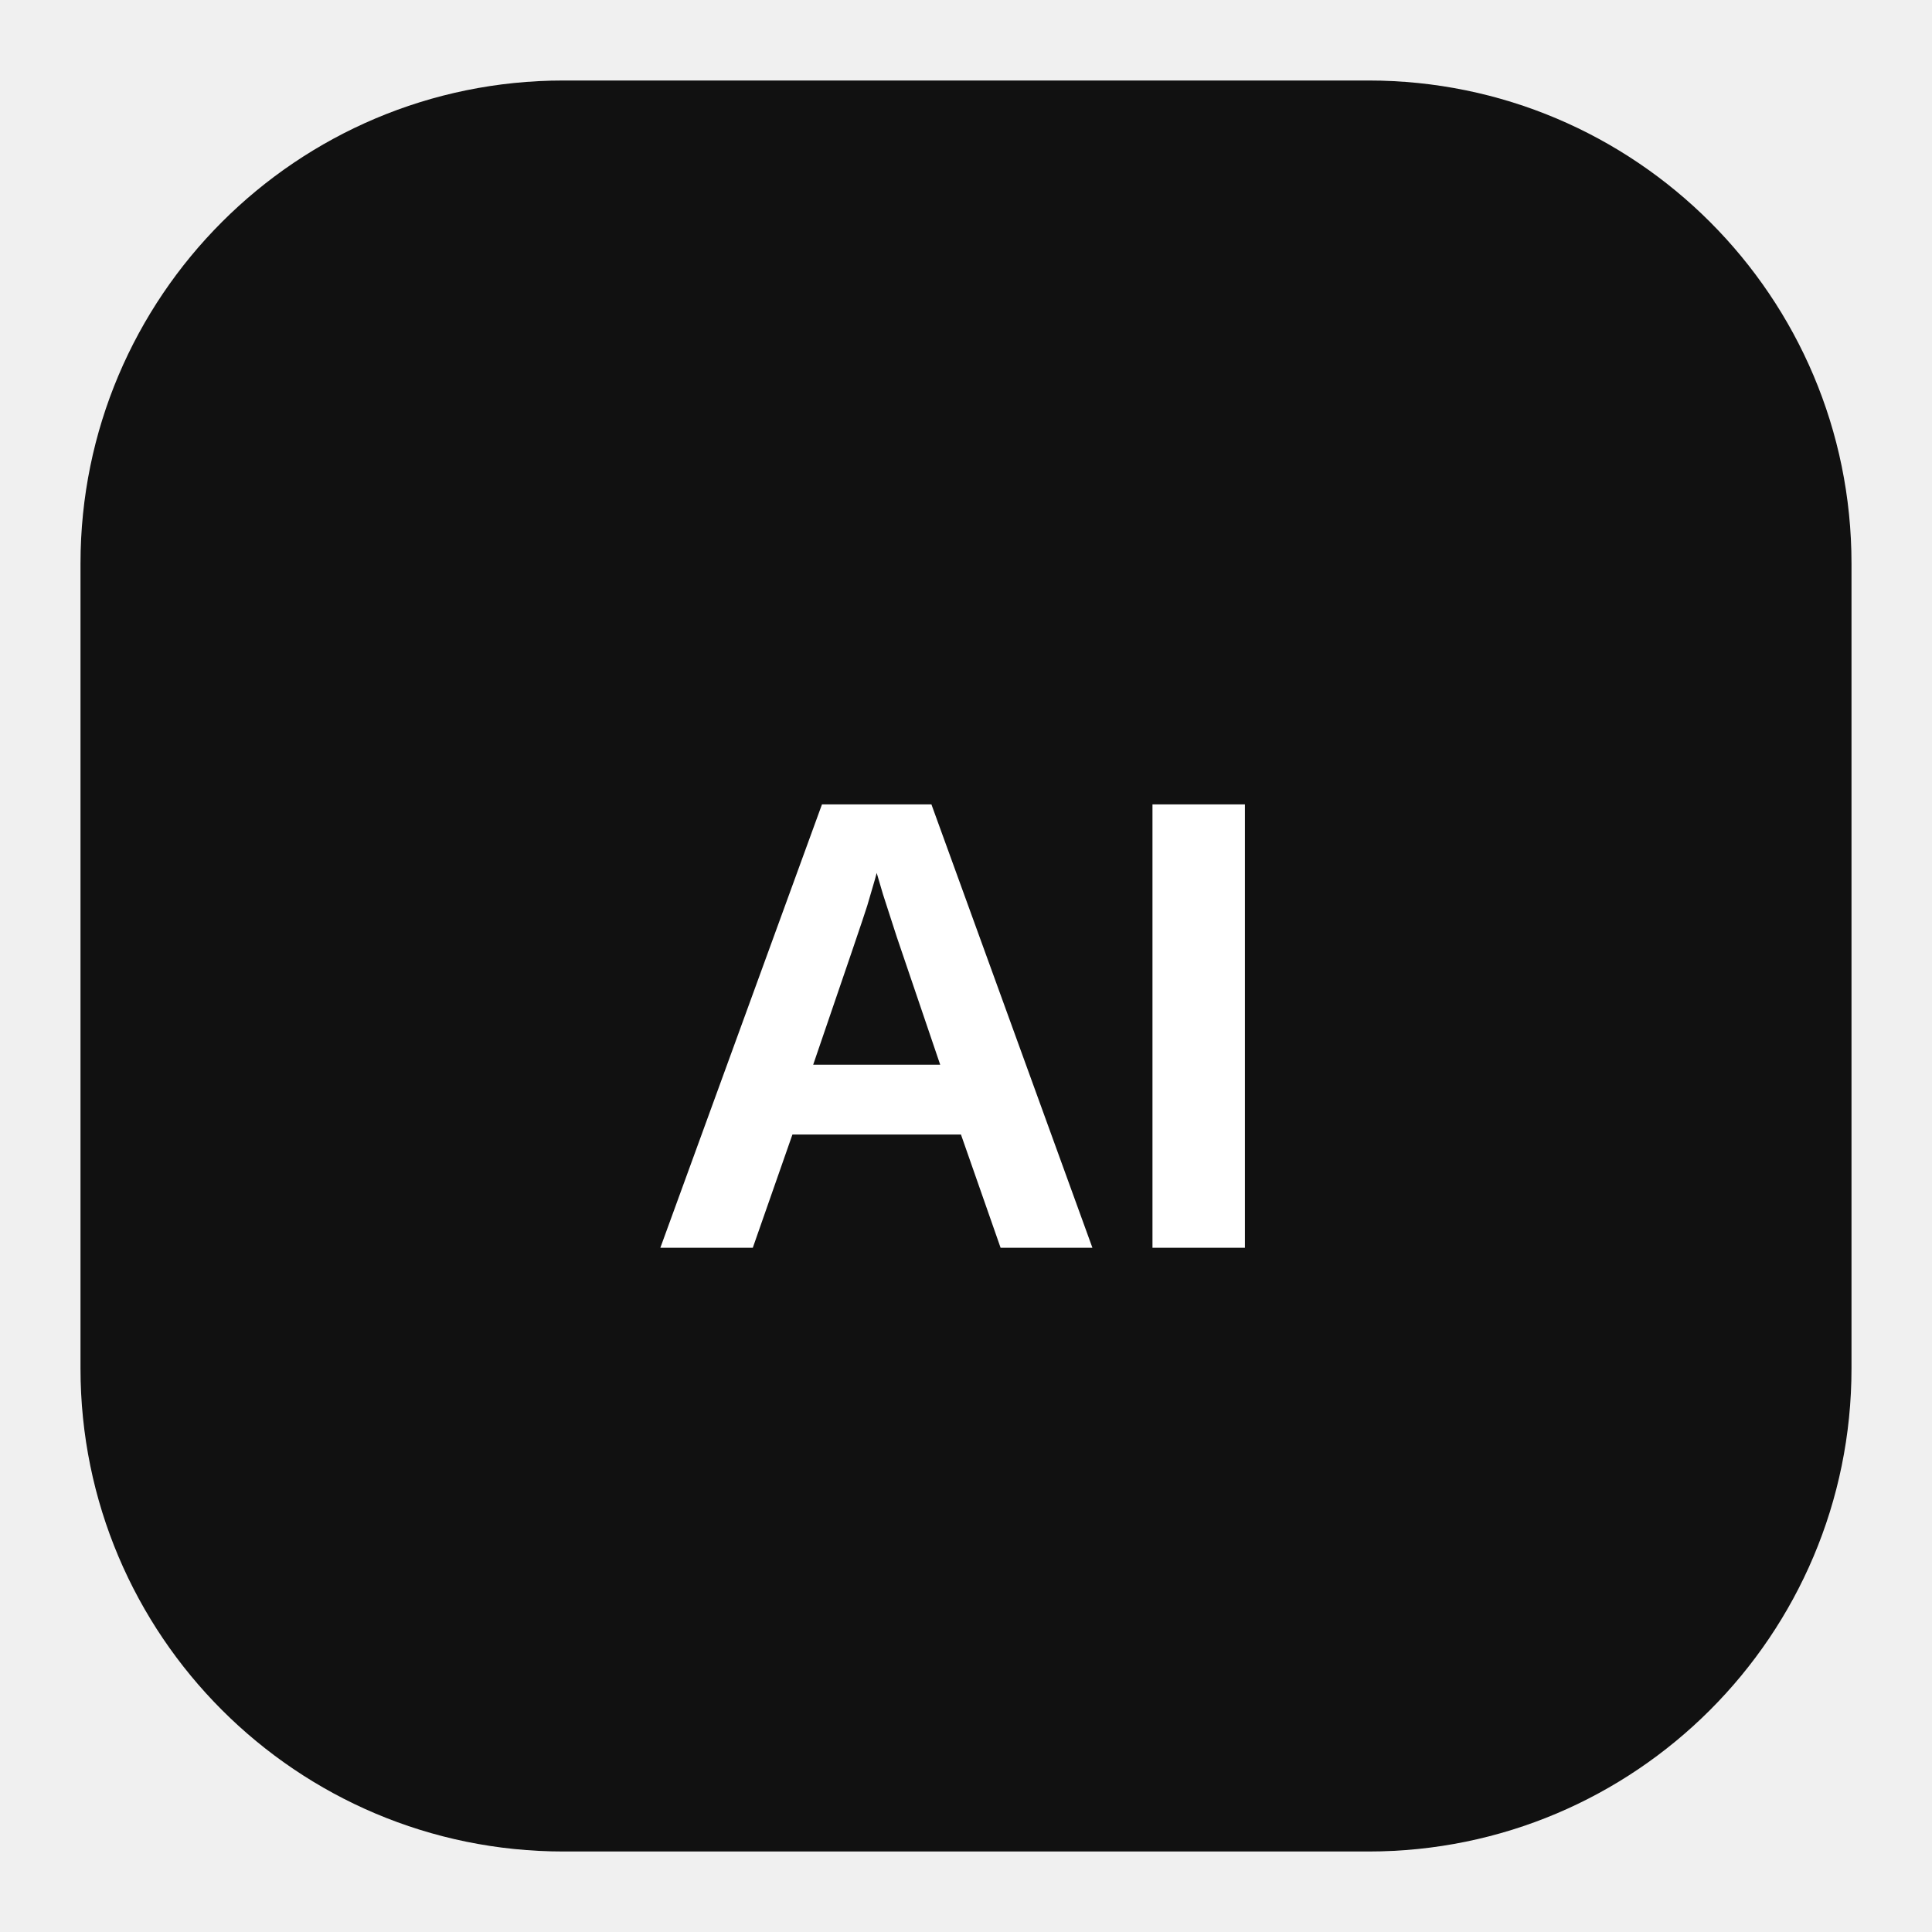
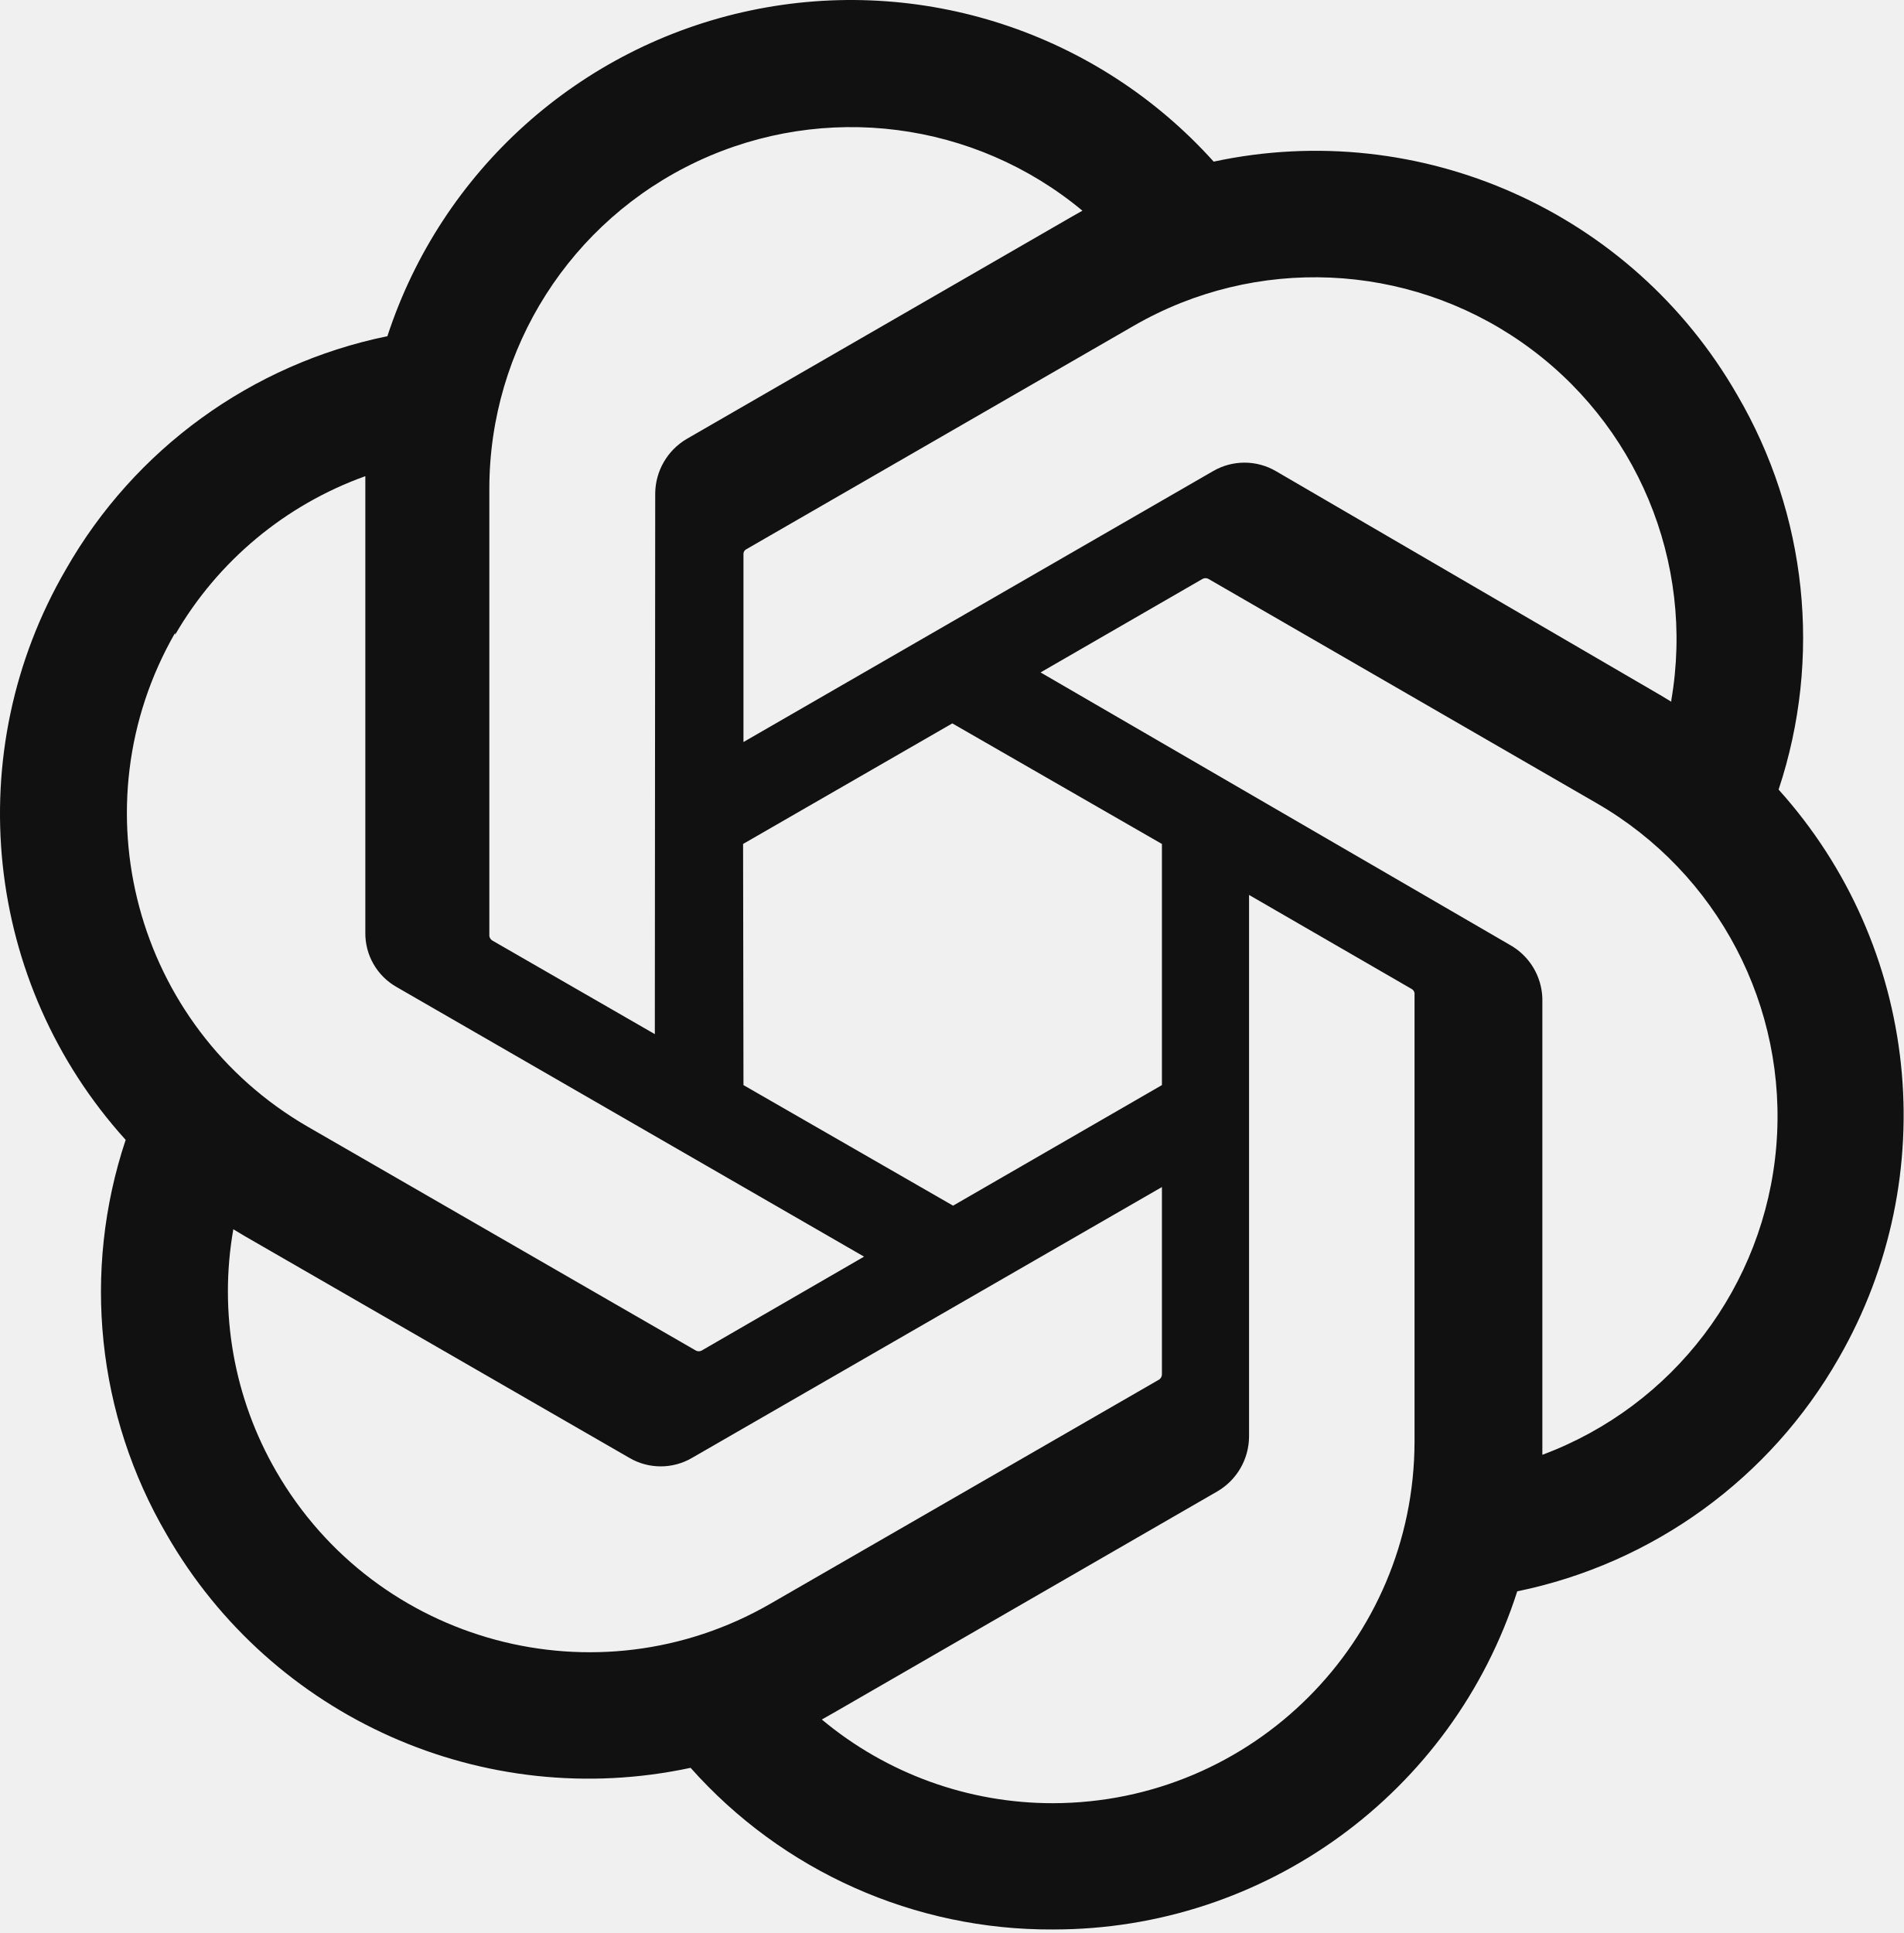
- <svg xmlns="http://www.w3.org/2000/svg" viewBox="0 0 48 48" role="img" aria-label="openai">
-   <rect x="2" y="2" width="44" height="44" rx="12" fill="#111111" />
-   <text x="24" y="31" text-anchor="middle" font-family="Arial,sans-serif" font-size="16" font-weight="700" fill="#fff">AI</text>
+ <svg xmlns="http://www.w3.org/2000/svg" width="256" height="260" preserveAspectRatio="xMidYMid" viewBox="0 0 256 260">
+   <path fill="#111111" d="M239.184 106.203a64.716 64.716 0 0 0-5.576-53.103C219.452 28.459 191 15.784 163.213 21.74A65.586 65.586 0 0 0 52.096 45.22a64.716 64.716 0 0 0-43.23 31.36c-14.31 24.602-11.061 55.634 8.033 76.74a64.665 64.665 0 0 0 5.525 53.102c14.174 24.65 42.644 37.324 70.446 31.36a64.72 64.72 0 0 0 48.754 21.744c28.481.025 53.714-18.361 62.414-45.481a64.767 64.767 0 0 0 43.229-31.36c14.137-24.558 10.875-55.423-8.083-76.483Zm-97.56 136.338a48.397 48.397 0 0 1-31.105-11.255l1.535-.87 51.67-29.825a8.595 8.595 0 0 0 4.247-7.367v-72.85l21.845 12.636c.218.111.37.32.409.563v60.367c-.056 26.818-21.783 48.545-48.601 48.601Zm-104.466-44.61a48.345 48.345 0 0 1-5.781-32.589l1.534.921 51.722 29.826a8.339 8.339 0 0 0 8.441 0l63.181-36.425v25.221a.87.87 0 0 1-.358.665l-52.335 30.184c-23.257 13.398-52.97 5.431-66.404-17.803ZM23.549 85.38a48.499 48.499 0 0 1 25.58-21.333v61.39a8.288 8.288 0 0 0 4.195 7.316l62.874 36.272-21.845 12.636a.819.819 0 0 1-.767 0L41.353 151.53c-23.211-13.454-31.171-43.144-17.804-66.405v.256Zm179.466 41.695-63.08-36.63L161.73 77.86a.819.819 0 0 1 .768 0l52.233 30.184a48.6 48.6 0 0 1-7.316 87.635v-61.391a8.544 8.544 0 0 0-4.4-7.213Zm21.742-32.69-1.535-.922-51.619-30.081a8.39 8.39 0 0 0-8.492 0L99.98 99.808V74.587a.716.716 0 0 1 .307-.665l52.233-30.133a48.652 48.652 0 0 1 72.236 50.391v.205ZM88.061 139.097l-21.845-12.585a.87.87 0 0 1-.41-.614V65.685a48.652 48.652 0 0 1 79.757-37.346l-1.535.87-51.67 29.825a8.595 8.595 0 0 0-4.246 7.367l-.051 72.697Zm11.868-25.58 28.138-16.217 28.188 16.218v32.434l-28.086 16.218-28.188-16.218-.052-32.434Z" />
</svg>
